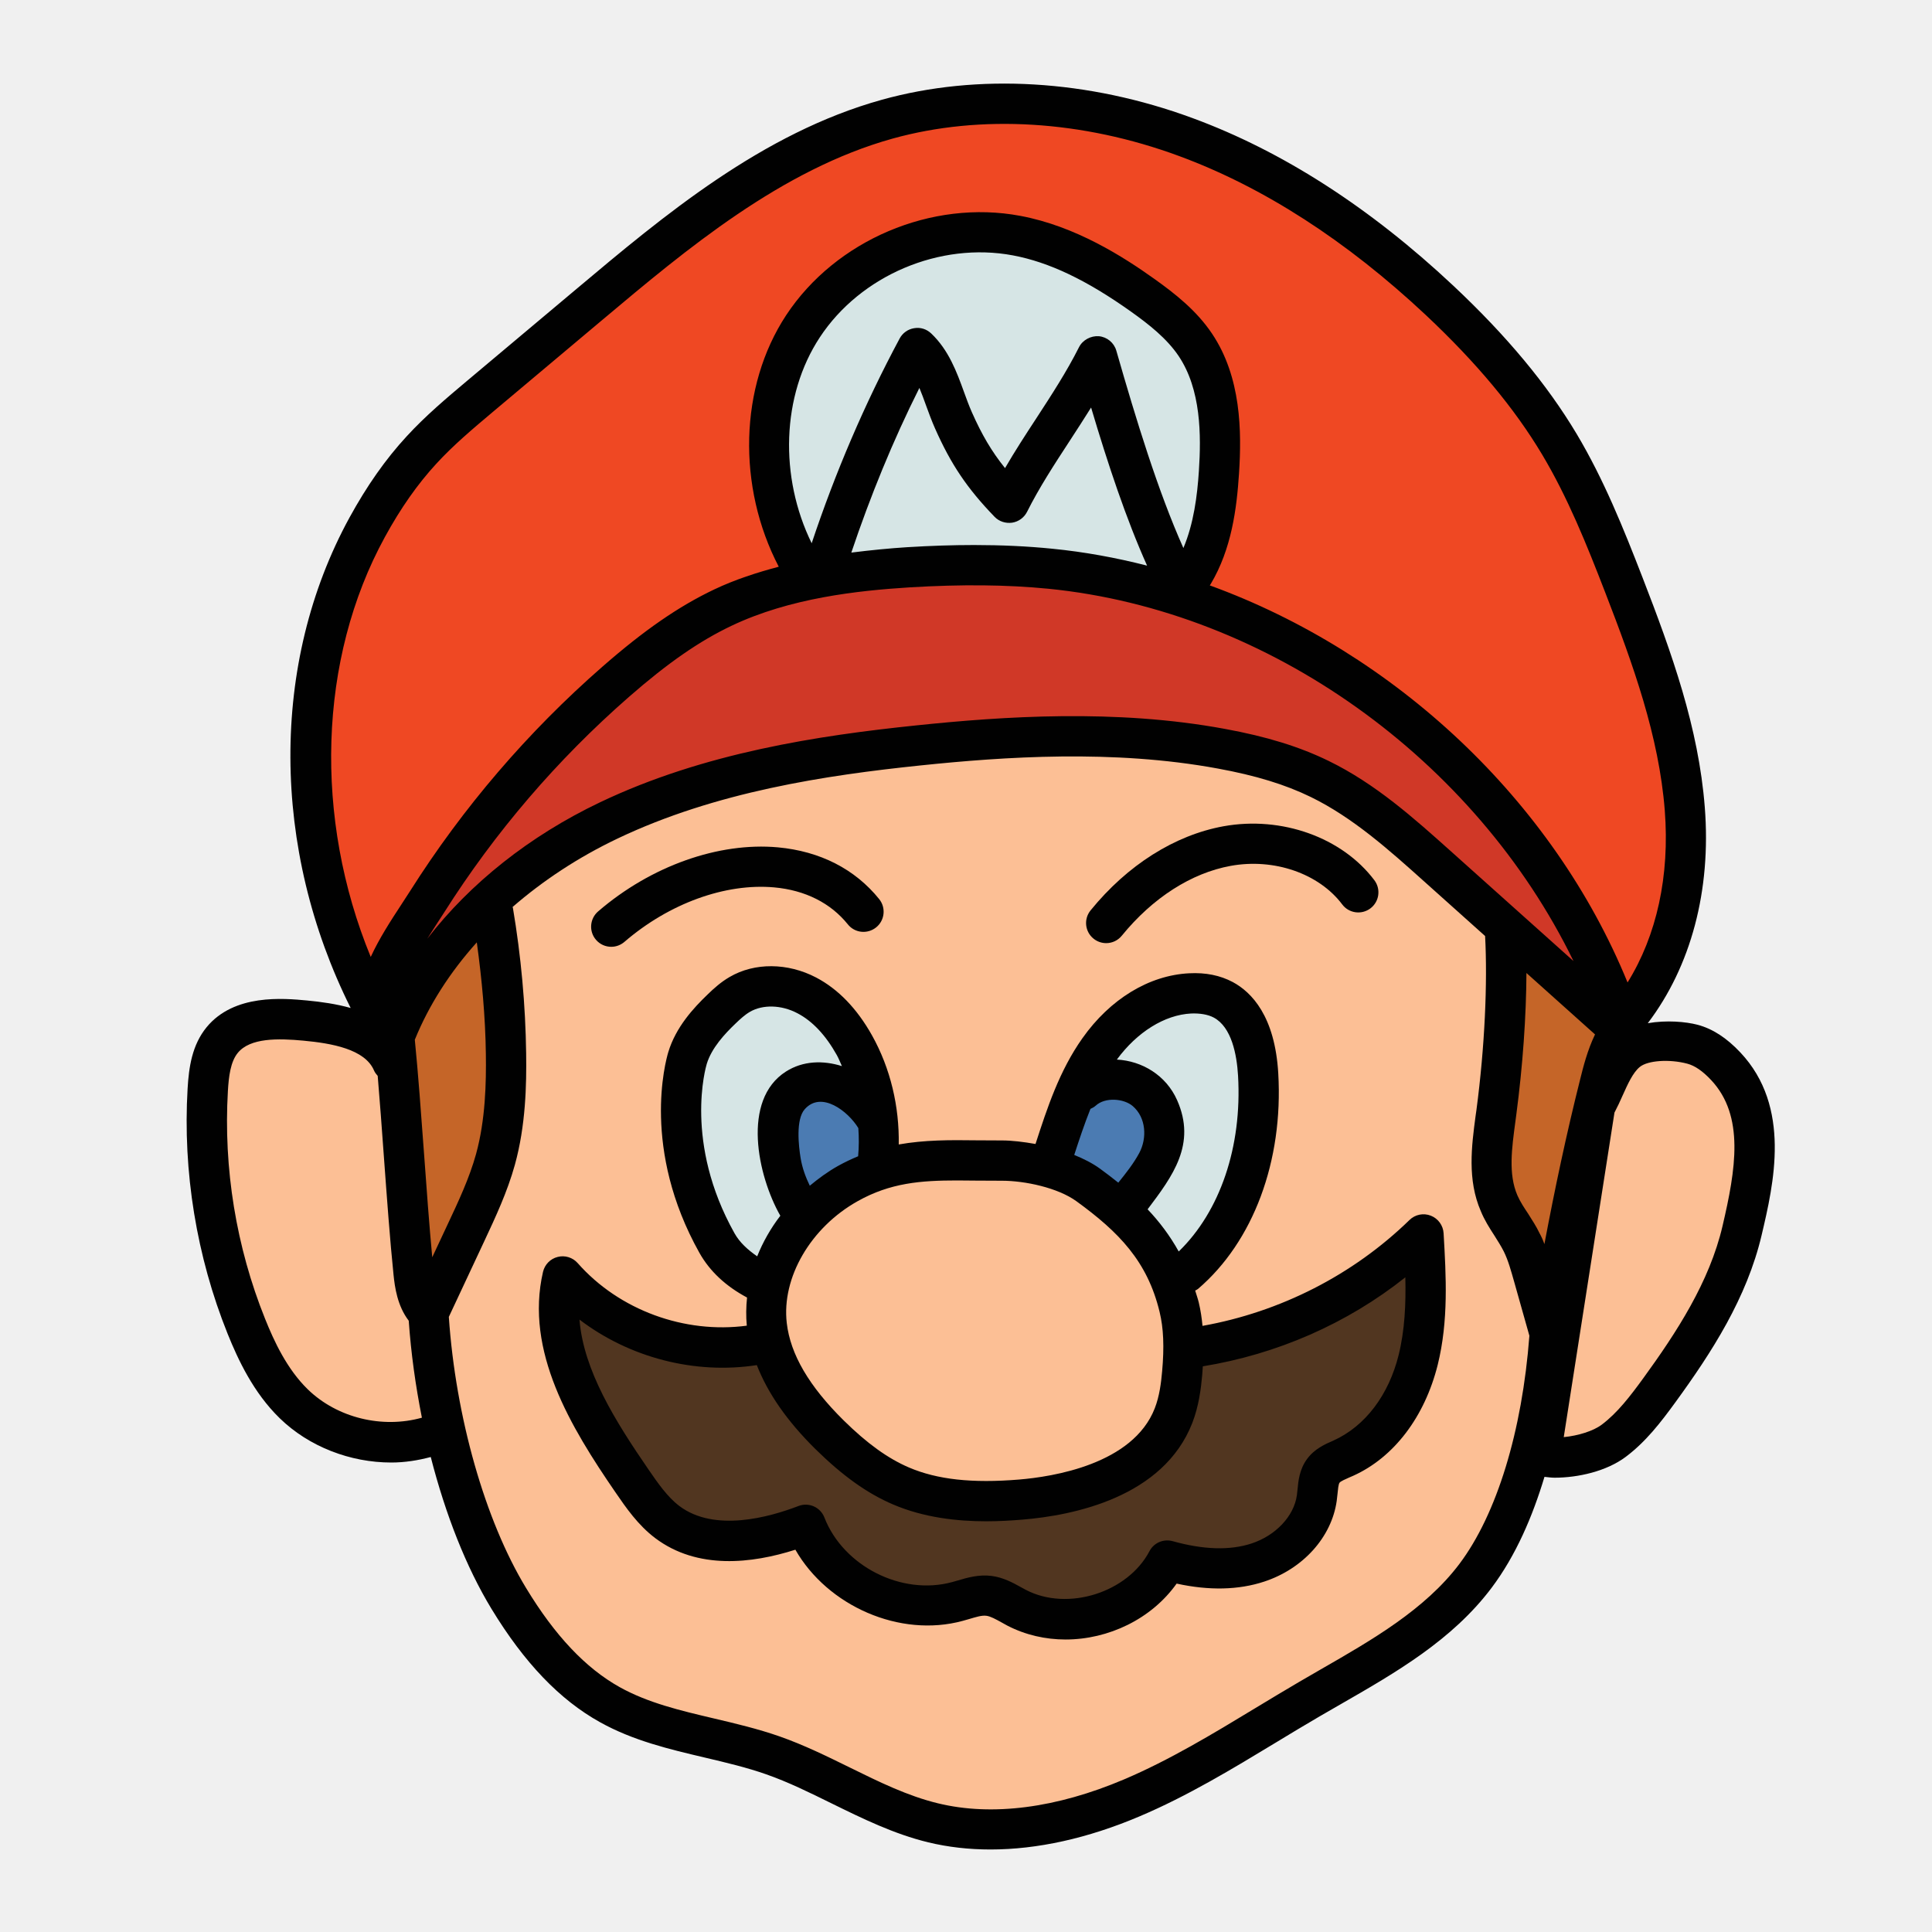
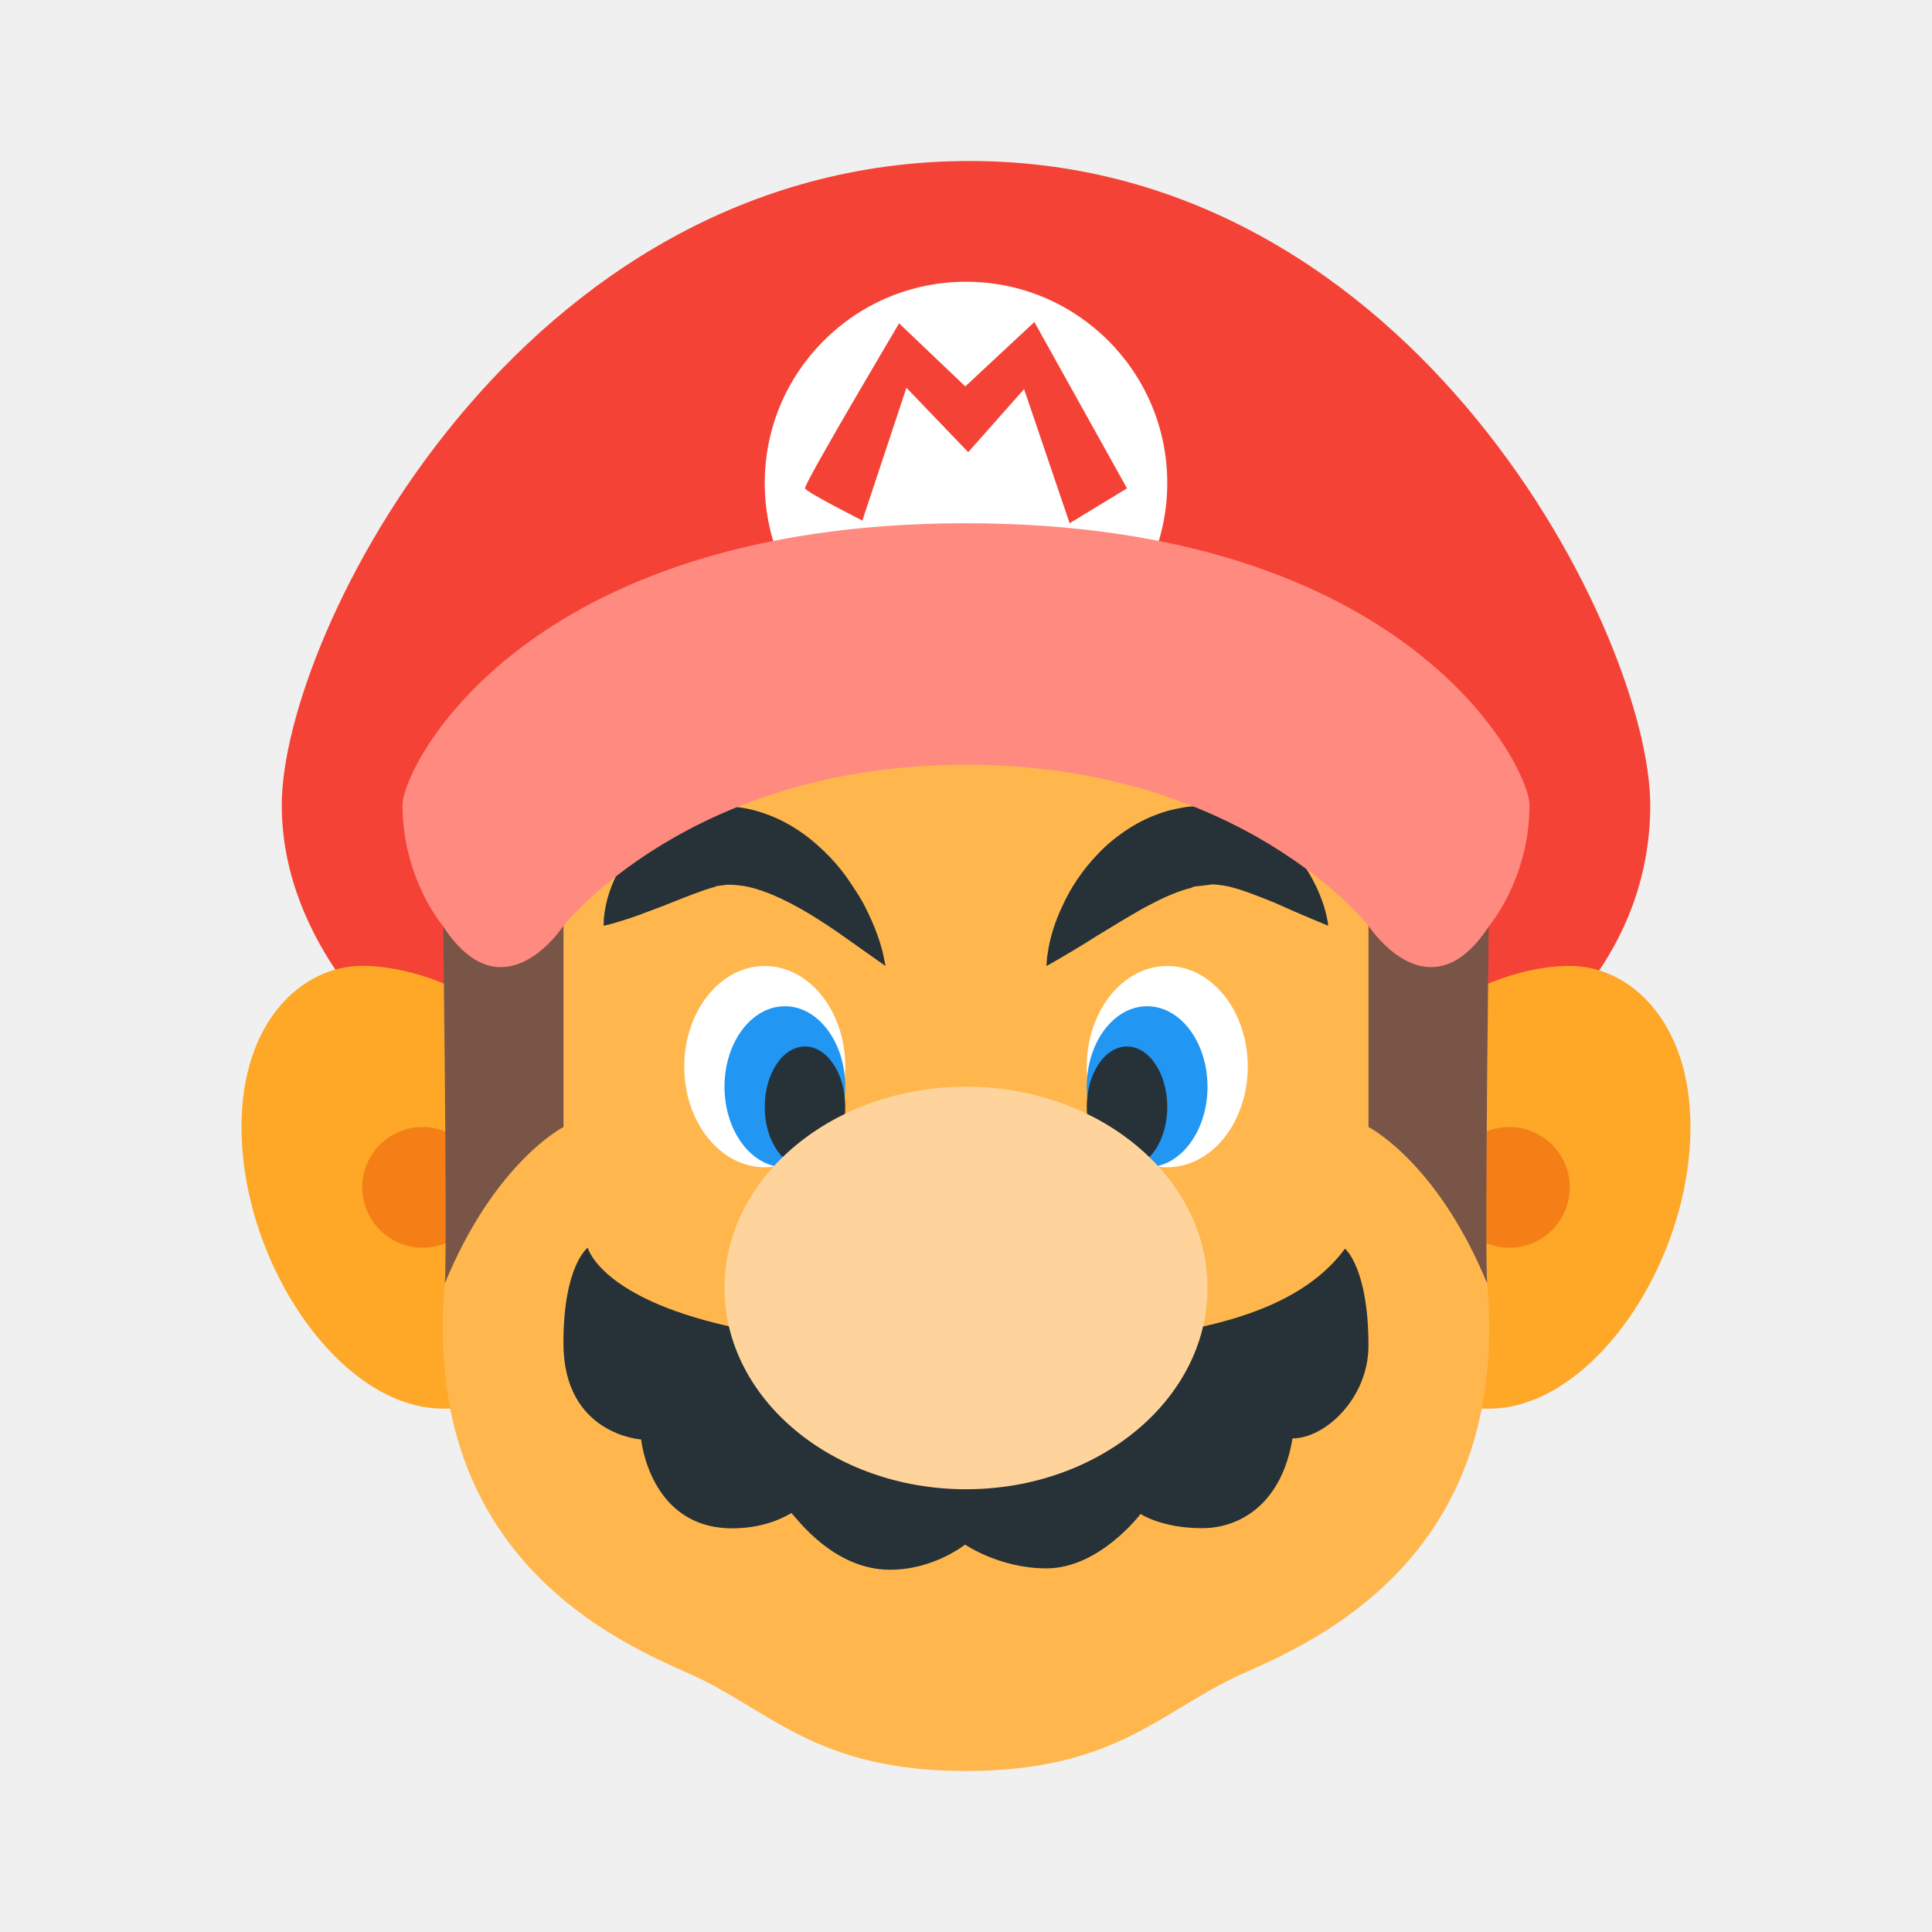
<svg xmlns="http://www.w3.org/2000/svg" viewBox="0 0 48 48" width="48px" height="48px">
-   <path fill="#fcbf95" d="M10.641,32.889c0,0,0.061,6.179,3.696,8.894c3.461,1.439,6.604,2.484,8.345,3.36 c1.74,0.875,5.203-0.224,6.721-1.092s6.977-3.423,7.839-5.836c0.862-2.413,2.192-9.978,2.192-9.978l0.987-7.555 c0,0-20.698-10.181-30.418-0.276C10.924,31.323,10.641,32.889,10.641,32.889z" />
-   <path fill="#d03827" d="M40.421,25.739c-1.568-1.404-3.135-2.808-4.703-4.212c-0.91-0.815-1.835-1.64-2.932-2.175 c-0.768-0.374-1.601-0.597-2.441-0.752c-2.476-0.457-5.023-0.342-7.527-0.081c-2.638,0.275-5.302,0.722-7.695,1.865 c-2.394,1.143-4.514,3.063-5.406,5.561c0,0,0.281-4.046,3.561-7.03s4.468-4.597,9.004-4.801s7.428,0.554,9.244,1.578 s5.397,3.562,6.657,5.652C39.441,23.433,40.421,25.739,40.421,25.739z" />
-   <path fill="#fcbf95" d="M42.874,26.489c-0.229-0.243-0.502-0.459-0.825-0.544c-0.486-0.129-1.239-0.141-1.628,0.178 c-0.388,0.319-0.538,0.92-0.791,1.354l-1.361,8.708c0.557,0.098,1.372-0.049,1.824-0.388c0.452-0.339,0.8-0.797,1.133-1.254 c0.882-1.214,1.715-2.509,2.057-3.97C43.625,29.112,43.902,27.581,42.874,26.489z" />
-   <path fill="#c56528" d="M40.801,25.089c-0.638,0.356-0.881,1.137-1.057,1.846c-0.508,2.045-0.922,4.114-1.24,6.197 c-0.133-0.473-0.266-0.946-0.399-1.42c-0.081-0.289-0.164-0.581-0.298-0.85c-0.167-0.334-0.413-0.626-0.562-0.969 c-0.303-0.698-0.169-1.497-0.07-2.251c0.181-1.39,0.316-3.222,0.215-4.62C37.389,23.023,39.484,25.212,40.801,25.089z" />
-   <path fill="#fcbf95" d="M9.752,26.399c-0.329-0.777-1.325-0.964-2.165-1.043c-0.734-0.069-1.597-0.088-2.064,0.482 c-0.277,0.338-0.334,0.8-0.36,1.236c-0.118,1.998,0.213,4.021,0.96,5.877c0.283,0.704,0.635,1.397,1.179,1.926 c0.888,0.865,2.268,1.185,3.446,0.8L9.752,26.399z" />
-   <path fill="#d6e5e5" d="M31.257,26.695c-0.042-0.713-0.237-1.518-0.867-1.855c-0.249-0.133-0.54-0.174-0.822-0.16 c-0.919,0.046-1.736,0.651-2.267,1.402c-0.531,0.751-0.822,1.641-1.106,2.516l3.243,3.046 C30.823,30.46,31.364,28.514,31.257,26.695z" />
-   <path fill="#c56528" d="M12.249,22.638l-2.455,3.098c0.176,1.716,0.305,4.176,0.481,5.892 c0.037,0.361,0.092,0.759,0.365,0.998c0.312-0.666,0.624-1.332,0.936-1.998c0.278-0.593,0.557-1.19,0.732-1.821 c0.235-0.851,0.275-1.743,0.263-2.626C12.555,24.994,12.447,23.808,12.249,22.638z" />
-   <path fill="#513620" d="M29.481,33.516c2.199-0.284,4.298-1.3,5.886-2.848c0.06,1.044,0.118,2.106-0.134,3.121 c-0.252,1.015-0.868,1.992-1.821,2.422c-0.194,0.088-0.411,0.16-0.537,0.332c-0.139,0.19-0.128,0.445-0.161,0.678 c-0.107,0.754-0.741,1.362-1.464,1.6s-1.518,0.157-2.251-0.05c-0.675,1.284-2.452,1.842-3.74,1.174 c-0.223-0.116-0.439-0.265-0.689-0.297c-0.265-0.034-0.525,0.07-0.783,0.14c-1.49,0.404-3.214-0.468-3.772-1.906 c-1.117,0.432-2.478,0.654-3.436-0.066c-0.363-0.273-0.626-0.653-0.883-1.027c-1.043-1.518-2.137-3.281-1.721-5.075 c1.198,1.36,3.136,2.025,4.917,1.686c0,0,0.913,2.299,3.025,3.384C24.675,38.2,29.476,37.294,29.481,33.516z" />
-   <path fill="#d6e5e5" d="M21.228,25.97c-0.283-0.506-0.671-0.971-1.185-1.24c-0.513-0.269-1.165-0.316-1.665-0.023 c-0.166,0.097-0.31,0.226-0.448,0.359c-0.362,0.347-0.704,0.741-0.849,1.22c-0.141,0.465-0.513,2.375,0.731,4.596 c0.215,0.383,0.576,0.761,1.22,1.039l2.784-3.043C21.927,27.88,21.719,26.847,21.228,25.97z" />
-   <path fill="#010101" d="M15.186,23.523c-0.141,0-0.28-0.059-0.379-0.174c-0.18-0.209-0.156-0.524,0.053-0.705 c1.315-1.133,2.998-1.725,4.467-1.592c1.046,0.096,1.915,0.54,2.516,1.286c0.173,0.215,0.139,0.53-0.076,0.703 c-0.216,0.173-0.53,0.141-0.703-0.076c-0.427-0.53-1.059-0.848-1.827-0.918c-1.215-0.109-2.61,0.395-3.724,1.354 C15.417,23.483,15.302,23.523,15.186,23.523z" />
-   <path fill="#010101" d="M27.483,23.432c-0.111,0-0.223-0.037-0.315-0.112c-0.215-0.174-0.247-0.489-0.072-0.703 c0.917-1.127,2.09-1.868,3.303-2.089c1.446-0.261,2.947,0.279,3.747,1.341c0.166,0.221,0.122,0.534-0.099,0.7 c-0.219,0.164-0.533,0.124-0.7-0.099c-0.579-0.769-1.694-1.154-2.77-0.958c-0.979,0.178-1.939,0.794-2.706,1.735 C27.772,23.369,27.628,23.432,27.483,23.432z" />
-   <path fill="#ef4823" d="M9.393,25.311c-0.107-1.024,0.664-2.033,1.215-2.903c1.289-2.035,2.872-3.882,4.685-5.468 c0.817-0.714,1.688-1.38,2.668-1.846c1.428-0.678,3.028-0.902,4.606-1.001c1.175-0.073,2.356-0.081,3.527,0.036 c6.341,0.63,12.137,5.283,14.196,11.314c1.273-1.451,1.718-3.423,1.569-5.347c-0.15-1.924-0.818-3.766-1.514-5.566 c-0.462-1.195-0.943-2.391-1.6-3.491c-0.798-1.336-1.843-2.511-2.978-3.576c-1.835-1.722-3.944-3.188-6.305-4.058 s-4.989-1.117-7.414-0.444c-2.823,0.784-5.16,2.719-7.403,4.604c-0.899,0.755-1.798,1.511-2.697,2.266 c-0.51,0.429-1.023,0.859-1.474,1.35c-0.531,0.577-0.972,1.232-1.349,1.919C7.08,16.835,7.342,21.581,9.393,25.311z" />
-   <path fill="#d6e5e5" d="M29.283,14.788c0.016-0.091,0.319-0.453,0.367-0.532c0.448-0.753,0.578-1.65,0.635-2.524 c0.071-1.09,0.022-2.256-0.586-3.163c-0.335-0.5-0.816-0.882-1.306-1.231c-0.949-0.676-1.989-1.269-3.134-1.484 c-2.002-0.376-4.187,0.551-5.307,2.252c-1.12,1.701-1.171,4.249,0.09,6.201C20.04,14.307,26.175,13.248,29.283,14.788z" />
-   <path fill="#010101" d="M43.237,26.146c-0.34-0.361-0.687-0.586-1.061-0.686c-0.297-0.077-0.773-0.119-1.237-0.039 c1.071-1.412,1.578-3.294,1.416-5.365c-0.154-1.979-0.819-3.829-1.547-5.708c-0.479-1.236-0.964-2.439-1.636-3.567 c-0.738-1.234-1.74-2.439-3.066-3.684c-2.07-1.942-4.248-3.343-6.475-4.162c-2.595-0.958-5.337-1.119-7.72-0.457 c-2.978,0.827-5.429,2.886-7.591,4.703l-2.709,2.275c-0.511,0.43-1.039,0.874-1.508,1.385c-0.523,0.567-0.987,1.228-1.42,2.018 c-1.98,3.619-1.944,8.233,0.029,12.184c-0.357-0.1-0.732-0.153-1.081-0.186c-0.59-0.055-1.813-0.17-2.498,0.664 c-0.362,0.442-0.441,0.994-0.472,1.523c-0.122,2.065,0.222,4.173,0.994,6.093c0.259,0.643,0.64,1.461,1.294,2.098 c0.729,0.71,1.755,1.101,2.773,1.101c0.332,0,0.66-0.052,0.98-0.137c0.365,1.424,0.879,2.736,1.509,3.773 c0.813,1.337,1.693,2.258,2.695,2.815c0.825,0.46,1.729,0.673,2.603,0.879c0.534,0.126,1.039,0.245,1.526,0.416 c0.551,0.193,1.074,0.451,1.63,0.725c0.758,0.372,1.541,0.758,2.4,0.966c0.489,0.118,1.006,0.177,1.542,0.177 c1.162,0,2.418-0.276,3.705-0.823c1.194-0.506,2.309-1.182,3.388-1.835c0.361-0.219,0.723-0.438,1.087-0.65l0.52-0.3 c1.362-0.782,2.771-1.591,3.748-2.889c0.61-0.81,1.024-1.787,1.317-2.761c0.084,0.008,0.162,0.021,0.253,0.021 c0.58,0,1.287-0.159,1.765-0.517c0.501-0.376,0.871-0.857,1.237-1.36c0.896-1.231,1.773-2.587,2.14-4.149 C44.066,29.419,44.515,27.502,43.237,26.146z M9.563,13.341c0.393-0.719,0.811-1.313,1.278-1.821 c0.426-0.464,0.907-0.868,1.427-1.306l2.697-2.266c2.085-1.752,4.447-3.736,7.216-4.506c2.185-0.605,4.709-0.452,7.106,0.432 c2.1,0.773,4.164,2.104,6.137,3.953c1.256,1.18,2.202,2.314,2.891,3.468c0.633,1.061,1.101,2.221,1.563,3.416 c0.699,1.807,1.339,3.581,1.483,5.425c0.126,1.624-0.2,3.108-0.925,4.273c-1.854-4.535-5.79-8.196-10.379-9.865 c0.007-0.01,0.018-0.026,0.022-0.033c0.521-0.873,0.647-1.878,0.704-2.747c0.068-1.05,0.055-2.394-0.67-3.474 c-0.382-0.571-0.914-0.991-1.432-1.36c-0.771-0.55-1.956-1.31-3.331-1.567c-2.2-0.414-4.589,0.602-5.818,2.468 c-1.17,1.778-1.217,4.267-0.184,6.249c-0.54,0.144-1.08,0.316-1.602,0.564c-0.886,0.421-1.744,1.014-2.782,1.922 c-1.854,1.621-3.462,3.497-4.778,5.576l-0.214,0.33c-0.267,0.408-0.55,0.843-0.761,1.303C7.796,20.334,7.902,16.374,9.563,13.341z M12.071,26.188c0.01,0.709-0.009,1.632-0.244,2.485c-0.164,0.593-0.438,1.178-0.704,1.743l-0.384,0.82 c-0.073-0.783-0.14-1.687-0.205-2.591c-0.073-0.993-0.145-1.979-0.228-2.813c0.349-0.859,0.872-1.675,1.54-2.419 C11.973,24.336,12.059,25.264,12.071,26.188z M10.617,23.32c0.065-0.101,0.129-0.205,0.193-0.303l0.221-0.341 c1.265-1.998,2.81-3.801,4.592-5.359c0.966-0.845,1.754-1.391,2.554-1.771c1.453-0.69,3.127-0.872,4.421-0.953 c1.287-0.078,2.416-0.067,3.447,0.034c5.492,0.546,10.614,4.253,13.048,9.25l-3.04-2.722c-0.924-0.827-1.878-1.683-3.047-2.252 c-0.722-0.352-1.538-0.604-2.569-0.793c-2.718-0.504-5.527-0.311-7.67-0.088c-2.437,0.253-5.276,0.679-7.859,1.911 C13.151,20.77,11.678,21.949,10.617,23.32z M27.735,8.713c-0.057-0.198-0.229-0.341-0.435-0.36c-0.193-0.014-0.4,0.089-0.493,0.274 c-0.304,0.605-0.675,1.174-1.066,1.775c-0.261,0.398-0.526,0.806-0.771,1.228c-0.335-0.416-0.577-0.83-0.826-1.392 c-0.072-0.163-0.134-0.334-0.196-0.505c-0.176-0.485-0.376-1.035-0.813-1.449c-0.113-0.106-0.263-0.158-0.424-0.13 c-0.153,0.024-0.287,0.119-0.36,0.257c-0.87,1.623-1.601,3.334-2.185,5.086c-0.807-1.646-0.75-3.67,0.202-5.116 c1.013-1.54,2.984-2.377,4.798-2.036c0.898,0.169,1.832,0.613,2.936,1.399c0.44,0.313,0.888,0.665,1.182,1.103 c0.556,0.83,0.561,1.96,0.502,2.853c-0.04,0.62-0.129,1.308-0.385,1.916C28.771,12.206,28.228,10.433,27.735,8.713z M28.499,14.053 c-0.774-0.198-1.561-0.342-2.355-0.42c-0.615-0.062-1.259-0.092-1.945-0.092c-0.527,0-1.08,0.018-1.663,0.054 c-0.426,0.027-0.899,0.073-1.385,0.134c0.471-1.4,1.03-2.773,1.691-4.091c0.059,0.139,0.111,0.286,0.166,0.437 c0.07,0.192,0.141,0.386,0.223,0.57c0.397,0.896,0.799,1.49,1.479,2.195c0.112,0.116,0.273,0.168,0.435,0.146 c0.16-0.024,0.299-0.125,0.372-0.27c0.303-0.604,0.672-1.169,1.063-1.768c0.176-0.271,0.354-0.544,0.528-0.823 C27.523,11.522,27.98,12.897,28.499,14.053z M7.649,34.52c-0.521-0.506-0.842-1.203-1.063-1.754 c-0.718-1.784-1.037-3.741-0.924-5.661c0.021-0.361,0.065-0.727,0.247-0.948c0.307-0.373,0.995-0.362,1.631-0.302 c0.697,0.065,1.526,0.209,1.752,0.74c0.022,0.052,0.056,0.095,0.092,0.135c0.053,0.63,0.103,1.307,0.152,1.988 c0.077,1.05,0.153,2.099,0.242,2.961c0.031,0.3,0.094,0.765,0.377,1.134c0.057,0.812,0.17,1.62,0.327,2.409 C9.501,35.498,8.38,35.229,7.649,34.52z M36.26,38.853c-0.854,1.134-2.172,1.891-3.447,2.623l-0.525,0.304 c-0.369,0.215-0.735,0.438-1.102,0.659c-1.048,0.635-2.132,1.291-3.26,1.77c-1.681,0.713-3.277,0.921-4.622,0.594 c-0.751-0.182-1.452-0.526-2.193-0.891c-0.558-0.274-1.134-0.558-1.741-0.771c-0.537-0.188-1.091-0.319-1.626-0.445 c-0.846-0.199-1.644-0.388-2.347-0.779c-0.846-0.472-1.607-1.276-2.326-2.462c-1.021-1.68-1.75-4.251-1.92-6.737l0.879-1.877 c0.282-0.603,0.574-1.227,0.761-1.899c0.271-0.977,0.292-1.991,0.281-2.767c-0.016-1.205-0.127-2.423-0.329-3.619 c-0.001-0.008-0.007-0.014-0.008-0.022c0.756-0.656,1.63-1.234,2.603-1.698c2.446-1.167,5.181-1.574,7.532-1.819 c2.074-0.216,4.791-0.402,7.385,0.077c0.94,0.172,1.676,0.397,2.313,0.708c1.043,0.509,1.944,1.316,2.816,2.098l1.513,1.355 c0.062,1.16-0.007,2.75-0.216,4.327l-0.02,0.14c-0.1,0.75-0.21,1.59,0.13,2.37c0.09,0.22,0.21,0.41,0.34,0.61 c0.08,0.13,0.16,0.25,0.23,0.39c0.11,0.22,0.18,0.48,0.26,0.76l0.376,1.334C37.818,35.557,37.188,37.62,36.26,38.853z M38.37,30.91 c-0.03-0.09-0.07-0.18-0.12-0.27c-0.08-0.17-0.18-0.32-0.28-0.48c-0.1-0.15-0.2-0.3-0.27-0.46c-0.23-0.53-0.14-1.17-0.05-1.84 l0.02-0.15c0.164-1.237,0.249-2.476,0.254-3.536l1.704,1.526c-0.193,0.402-0.295,0.818-0.368,1.11 C38.92,28.16,38.63,29.53,38.37,30.91z M42.796,30.459c-0.324,1.39-1.141,2.644-1.974,3.789c-0.319,0.438-0.638,0.856-1.028,1.148 c-0.212,0.159-0.585,0.274-0.943,0.309l1.26-8.063c0.071-0.134,0.138-0.278,0.203-0.426c0.125-0.278,0.254-0.567,0.425-0.707 c0.196-0.163,0.736-0.201,1.182-0.082c0.188,0.05,0.38,0.182,0.589,0.404C43.35,27.724,43.124,29.057,42.796,30.459z" />
-   <path fill="#4b7bb2" d="M19.932,30.152c-0.519-0.714-0.703-1.661-0.49-2.518c0.055-0.222,0.147-0.452,0.336-0.581 c0.197-0.133,0.453-0.127,0.69-0.115c0.193,0.009,0.389,0.019,0.569,0.088c0.18,0.069,0.736,0.681,0.784,0.867l0.299,1.093 C22.122,28.986,20.411,29.554,19.932,30.152z" />
-   <path fill="#4b7bb2" d="M27.901,30.031c0.148-0.201,0.551-0.734,0.699-0.935c0.064-0.087,0.127-0.174,0.179-0.268 c0.281-0.51,0.164-1.178-0.193-1.638c-0.079-0.102-0.17-0.197-0.282-0.259c-0.199-0.11-0.439-0.104-0.665-0.091 c-0.282,0.016-0.597,0.057-0.773,0.278l-0.837,1.873C26.029,28.991,27.661,29.453,27.901,30.031z" />
-   <path fill="#010101" d="M35.866,30.641c-0.011-0.195-0.136-0.367-0.318-0.438c-0.183-0.072-0.39-0.029-0.529,0.107 c-1.404,1.368-3.216,2.287-5.143,2.631c-0.018-0.191-0.046-0.385-0.093-0.581c-0.025-0.104-0.06-0.198-0.089-0.296 c0.023-0.014,0.049-0.023,0.07-0.041c1.375-1.176,2.121-3.178,1.994-5.357c-0.083-1.418-0.661-2.016-1.132-2.268 c-0.31-0.164-0.668-0.239-1.082-0.217c-0.995,0.05-1.961,0.637-2.65,1.611c-0.575,0.812-0.877,1.736-1.167,2.63 c-0.294-0.052-0.583-0.088-0.834-0.088c-0.006,0-0.012,0-0.017,0l-0.617-0.003c-0.655-0.009-1.29-0.011-1.93,0.103 c0.016-0.942-0.204-1.888-0.664-2.71c-0.374-0.668-0.842-1.151-1.389-1.438c-0.705-0.369-1.529-0.376-2.149-0.013 c-0.213,0.124-0.388,0.28-0.542,0.43c-0.358,0.343-0.794,0.816-0.982,1.438c-0.072,0.239-0.666,2.414,0.773,4.984 c0.261,0.465,0.663,0.834,1.184,1.112c-0.024,0.233-0.028,0.466-0.006,0.699c-1.543,0.206-3.169-0.383-4.201-1.554 c-0.124-0.141-0.318-0.201-0.497-0.154c-0.182,0.045-0.322,0.188-0.365,0.371c-0.457,1.971,0.688,3.857,1.796,5.472 c0.264,0.385,0.563,0.82,0.993,1.144c1.05,0.79,2.403,0.631,3.481,0.287c0.799,1.398,2.597,2.194,4.157,1.768l0.162-0.046 c0.165-0.048,0.313-0.097,0.428-0.08c0.102,0.013,0.231,0.085,0.369,0.161l0.152,0.084c0.452,0.233,0.948,0.344,1.444,0.344 c1.067,0,2.135-0.509,2.76-1.389c0.809,0.177,1.539,0.16,2.174-0.049c0.968-0.318,1.676-1.105,1.803-2.004l0.021-0.184 c0.009-0.093,0.022-0.233,0.049-0.269c0.026-0.036,0.154-0.092,0.239-0.129l0.099-0.043c1.013-0.456,1.778-1.462,2.102-2.759 C35.99,32.814,35.928,31.709,35.866,30.641z M29.595,25.18c0.214-0.008,0.414,0.023,0.56,0.101 c0.443,0.237,0.573,0.917,0.604,1.444c0.103,1.768-0.449,3.375-1.474,4.368c-0.221-0.397-0.483-0.743-0.773-1.048 c0.621-0.823,1.219-1.619,0.732-2.714c-0.275-0.619-0.874-0.974-1.496-1.006C28.249,25.643,28.933,25.213,29.595,25.18z M27.092,27.55c0.043-0.022,0.087-0.04,0.128-0.078c0.24-0.223,0.705-0.177,0.92,0.006c0.338,0.288,0.361,0.8,0.165,1.167 c-0.139,0.259-0.329,0.5-0.521,0.738c-0.15-0.12-0.301-0.236-0.454-0.347c-0.188-0.137-0.409-0.247-0.641-0.342 C26.814,28.311,26.942,27.924,27.092,27.55z M23.78,29.328c0.151,0,0.307,0.002,0.467,0.004l0.632,0.003c0.005,0,0.009,0,0.013,0 c0.573,0,1.389,0.174,1.851,0.509c1.052,0.764,1.764,1.49,2.067,2.751c0.098,0.401,0.117,0.87,0.063,1.473 c-0.025,0.288-0.067,0.623-0.183,0.92c-0.542,1.394-2.539,1.702-3.373,1.771c-1.162,0.096-2.033,0.001-2.737-0.301 c-0.522-0.224-1.037-0.595-1.619-1.168c-0.861-0.851-1.324-1.642-1.414-2.419c-0.131-1.129,0.593-2.374,1.761-3.028 C22.118,29.387,22.88,29.328,23.78,29.328z M21.325,28.027c0.017,0.234,0.016,0.467-0.005,0.7 c-0.166,0.069-0.333,0.147-0.501,0.241c-0.254,0.142-0.483,0.311-0.7,0.491c-0.103-0.214-0.186-0.437-0.227-0.681 c-0.05-0.303-0.125-0.962,0.1-1.218C20.406,27.089,21.073,27.611,21.325,28.027z M18.248,30.639 c-1.26-2.248-0.713-4.128-0.689-4.206c0.121-0.398,0.446-0.746,0.718-1.006c0.111-0.107,0.231-0.217,0.354-0.288 c0.318-0.186,0.782-0.176,1.181,0.035c0.373,0.194,0.702,0.545,0.979,1.04c0.049,0.087,0.083,0.182,0.126,0.273 c-0.465-0.146-0.966-0.135-1.39,0.135c-1.109,0.706-0.706,2.589-0.14,3.583c-0.241,0.314-0.433,0.654-0.575,1.008 C18.576,31.05,18.376,30.868,18.248,30.639z M34.748,33.668c-0.245,0.982-0.821,1.764-1.627,2.126 c-0.195,0.084-0.462,0.2-0.648,0.455c-0.188,0.257-0.216,0.537-0.237,0.763l-0.016,0.14c-0.073,0.518-0.525,0.997-1.125,1.195 c-0.538,0.177-1.197,0.156-1.96-0.057c-0.227-0.063-0.468,0.039-0.577,0.249c-0.542,1.031-2.034,1.499-3.066,0.963l-0.129-0.07 c-0.193-0.107-0.435-0.241-0.729-0.279c-0.317-0.04-0.604,0.044-0.836,0.113l-0.141,0.04c-1.257,0.343-2.706-0.396-3.175-1.604 c-0.1-0.258-0.389-0.385-0.646-0.285c-0.729,0.28-2.082,0.656-2.955,0.001c-0.3-0.226-0.539-0.574-0.771-0.911 c-0.824-1.2-1.613-2.461-1.713-3.722c1.238,0.944,2.86,1.369,4.406,1.131c0.271,0.693,0.743,1.382,1.456,2.086 c0.675,0.664,1.287,1.102,1.929,1.376c0.772,0.33,1.6,0.418,2.313,0.418c0.329,0,0.634-0.019,0.898-0.041 c1.269-0.104,3.504-0.554,4.224-2.404c0.16-0.414,0.214-0.836,0.246-1.192c0.006-0.064,0.01-0.141,0.015-0.213 c1.833-0.298,3.581-1.057,5.031-2.211C34.931,32.391,34.902,33.047,34.748,33.668z" />
+   <path fill="#f44336" d="M10,26c-0.067-0.081-3-2.456-3-6c0-4.191,5.878-16,17.093-16C35.187,4,41,15.84,41,20c0,3.799-2.837,5.815-3,6h-2c0,0,1.625-10-12-10S12,26,12,26H10z" />
+   <path fill="#ffa726" d="M11.421,35c-0.088,0-0.179-0.001-0.273-0.003L11,34.996c-2.528,0-5-3.581-5-7c0-2.626,1.509-4,3-4c1.18,0,3.053,0.576,4.449,2.199l0.271,0.317l-0.746,8.231l-0.687,0.18C12.05,34.986,11.762,35,11.421,35z M35.712,34.924l-0.687-0.18l-0.746-8.231l0.271-0.317c1.396-1.623,3.27-2.199,4.449-2.199c1.491,0,3,1.374,3,4c0,3.419-2.472,7-5,7l-0.147,0.001C36.758,34.999,36.667,35,36.579,35C36.238,35,35.95,34.986,35.712,34.924z" />
+   <path fill="#f57f17" d="M12,29.5c0,0.828-0.672,1.5-1.5,1.5S9,30.328,9,29.5S9.672,28,10.5,28S12,28.672,12,29.5z M36,29.5c0,0.828,0.672,1.5,1.5,1.5s1.5-0.672,1.5-1.5S38.328,28,37.5,28S36,28.672,36,29.5z" />
+   <path fill="#fff" d="M24 7A5 5 0 1 0 24 17A5 5 0 1 0 24 7Z" />
+   <path fill="#f44336" d="M21.425,12.933c0,0-1.388-0.7-1.425-0.8c-0.036-0.101,2.338-4.1,2.338-4.1L23.982,9.6L25.699,8L28,12.133L26.575,13l-1.132-3.333l-1.388,1.567l-1.535-1.6L21.425,12.933z" />
+   <path fill="#ffb74d" d="M24,44c-2.726,0-4.058-0.804-5.346-1.581c-0.344-0.207-0.698-0.422-1.098-0.63c-0.215-0.113-0.475-0.229-0.763-0.356C14.729,40.509,11,38.432,11,33c0-1.112,0.169-2.447,0.419-3.94C11.593,28.02,12,26.434,12,26c0-0.717-0.493-3.789-1-5l0,0c0,0,3.417-5,13-5s12,5,12,5h1c-0.507,1.211-1,4.283-1,5c0,0.434,0.406,2.02,0.58,3.06C36.83,30.553,37,31.888,37,33c0,5.432-3.73,7.509-5.796,8.433c-0.287,0.129-0.547,0.244-0.762,0.356c-0.399,0.208-0.755,0.423-1.099,0.631C28.057,43.196,26.725,44,24,44z" />
+   <path fill="#fff" d="M29,24c1.105,0,2,1.119,2,2.5S30.105,29,29,29s-2-1.119-2-2.5S27.895,24,29,24z M21,26.5c0,1.381-0.895,2.5-2,2.5s-2-1.119-2-2.5s0.895-2.5,2-2.5S21,25.119,21,26.5z" />
+   <path fill="#2196f3" d="M28.5,25c0.828,0,1.5,0.895,1.5,2s-0.672,2-1.5,2S27,28.105,27,27S27.672,25,28.5,25z M21,27c0,1.105-0.672,2-1.5,2S18,28.105,18,27s0.672-2,1.5-2S21,25.895,21,27z" />
+   <path fill="#263238" d="M28 26c.552 0 1 .672 1 1.5S28.552 29 28 29s-1-.672-1-1.5S27.448 26 28 26zM21 27.5c0 .828-.448 1.5-1 1.5s-1-.672-1-1.5.448-1.5 1-1.5S21 26.672 21 27.5zM33 23c0 0-.608-.245-1.338-.575-.375-.148-.785-.32-1.154-.404-.179-.033-.35-.06-.467-.041l-.023 0-.012 0-.003 0-.001 0c.035-.001-.079.003.077-.003l-.013.002-.102.015-.206.022c-.159.01-.146.054-.23.059-.149.04-.359.119-.547.2-.194.088-.391.19-.59.298-.394.219-.781.465-1.135.676C26.566 23.689 26 24 26 24s-.004-.658.394-1.488c.19-.42.479-.882.901-1.315.208-.219.458-.422.739-.606.29-.185.593-.332.978-.446.188-.048.466-.107.585-.108l.207-.012.103-.002.013 0 .084-.003.005 0 .01.001.04.004.079.008c.435.029.782.188 1.085.346.584.345.958.773 1.21 1.172C32.948 22.338 33 23 33 23zM21.915 23.594c-.07-.252-.19-.607-.395-1.008-.095-.207-.228-.41-.375-.629-.143-.222-.317-.443-.521-.658-.407-.425-.94-.853-1.637-1.091-.364-.125-.688-.181-1.153-.186l-.214.013c-.116.018-.232.038-.346.064-.225.061-.364.123-.533.197-.616.316-1.005.752-1.263 1.155-.253.411-.38.793-.433 1.081C14.986 22.814 15 23 15 23s.182-.037.442-.122c.268-.078.613-.21.986-.352.368-.145.764-.308 1.101-.422.073-.021.181-.061.217-.063.017-.003.033-.013.049-.026l.193-.024c.082-.022.314-.005.487.02.766.13 1.69.703 2.356 1.163C21.501 23.647 22 24 22 24S21.976 23.853 21.915 23.594zM33.999 33.436c0 1.296-1.073 2.301-1.888 2.301-.252 1.565-1.245 2.23-2.247 2.23s-1.528-.353-1.528-.353-1.016 1.352-2.338 1.352c-1.166 0-2.021-.592-2.021-.592S23.205 39 22.111 39c-1.407 0-2.331-1.296-2.447-1.409-.067.031-.583.38-1.47.38-2.051 0-2.265-2.208-2.265-2.208s-1.931-.116-1.931-2.395c0-1.934.605-2.369.605-2.369s.346 1.416 4.246 2.099c.471 1.929 2.596 3.386 5.149 3.386 2.551 0 4.674-1.453 5.148-3.38 2.079-.355 3.475-1.005 4.269-2.081C33.417 31.023 33.999 31.492 33.999 33.436z" />
+   <path fill="#ffd49c" d="M24,37c-3.309,0-6-2.243-6-5s2.691-5,6-5s6,2.243,6,5S27.309,37,24,37z" />
+   <path fill="#795548" d="M37,22c0,0-0.119,9.03-0.052,9.886C35.702,28.862,34,28,34,28v-6H37z M11,22c0,0,0.119,9.03,0.052,9.886C12.298,28.862,14,28,14,28v-6H11z" />
+   <path fill="#ff8a80" d="M24,13c-11.008,0-14,6.061-14,7c0,1.824,1,3,1,3c1.5,2.313,3,0,3,0c0.044-0.04,3.146-4,10-4s9.956,3.96,10,4c0,0,1.5,2.313,3,0c0,0,1-1.176,1-3C38,19.061,35.008,13,24,13z" />
</svg>
